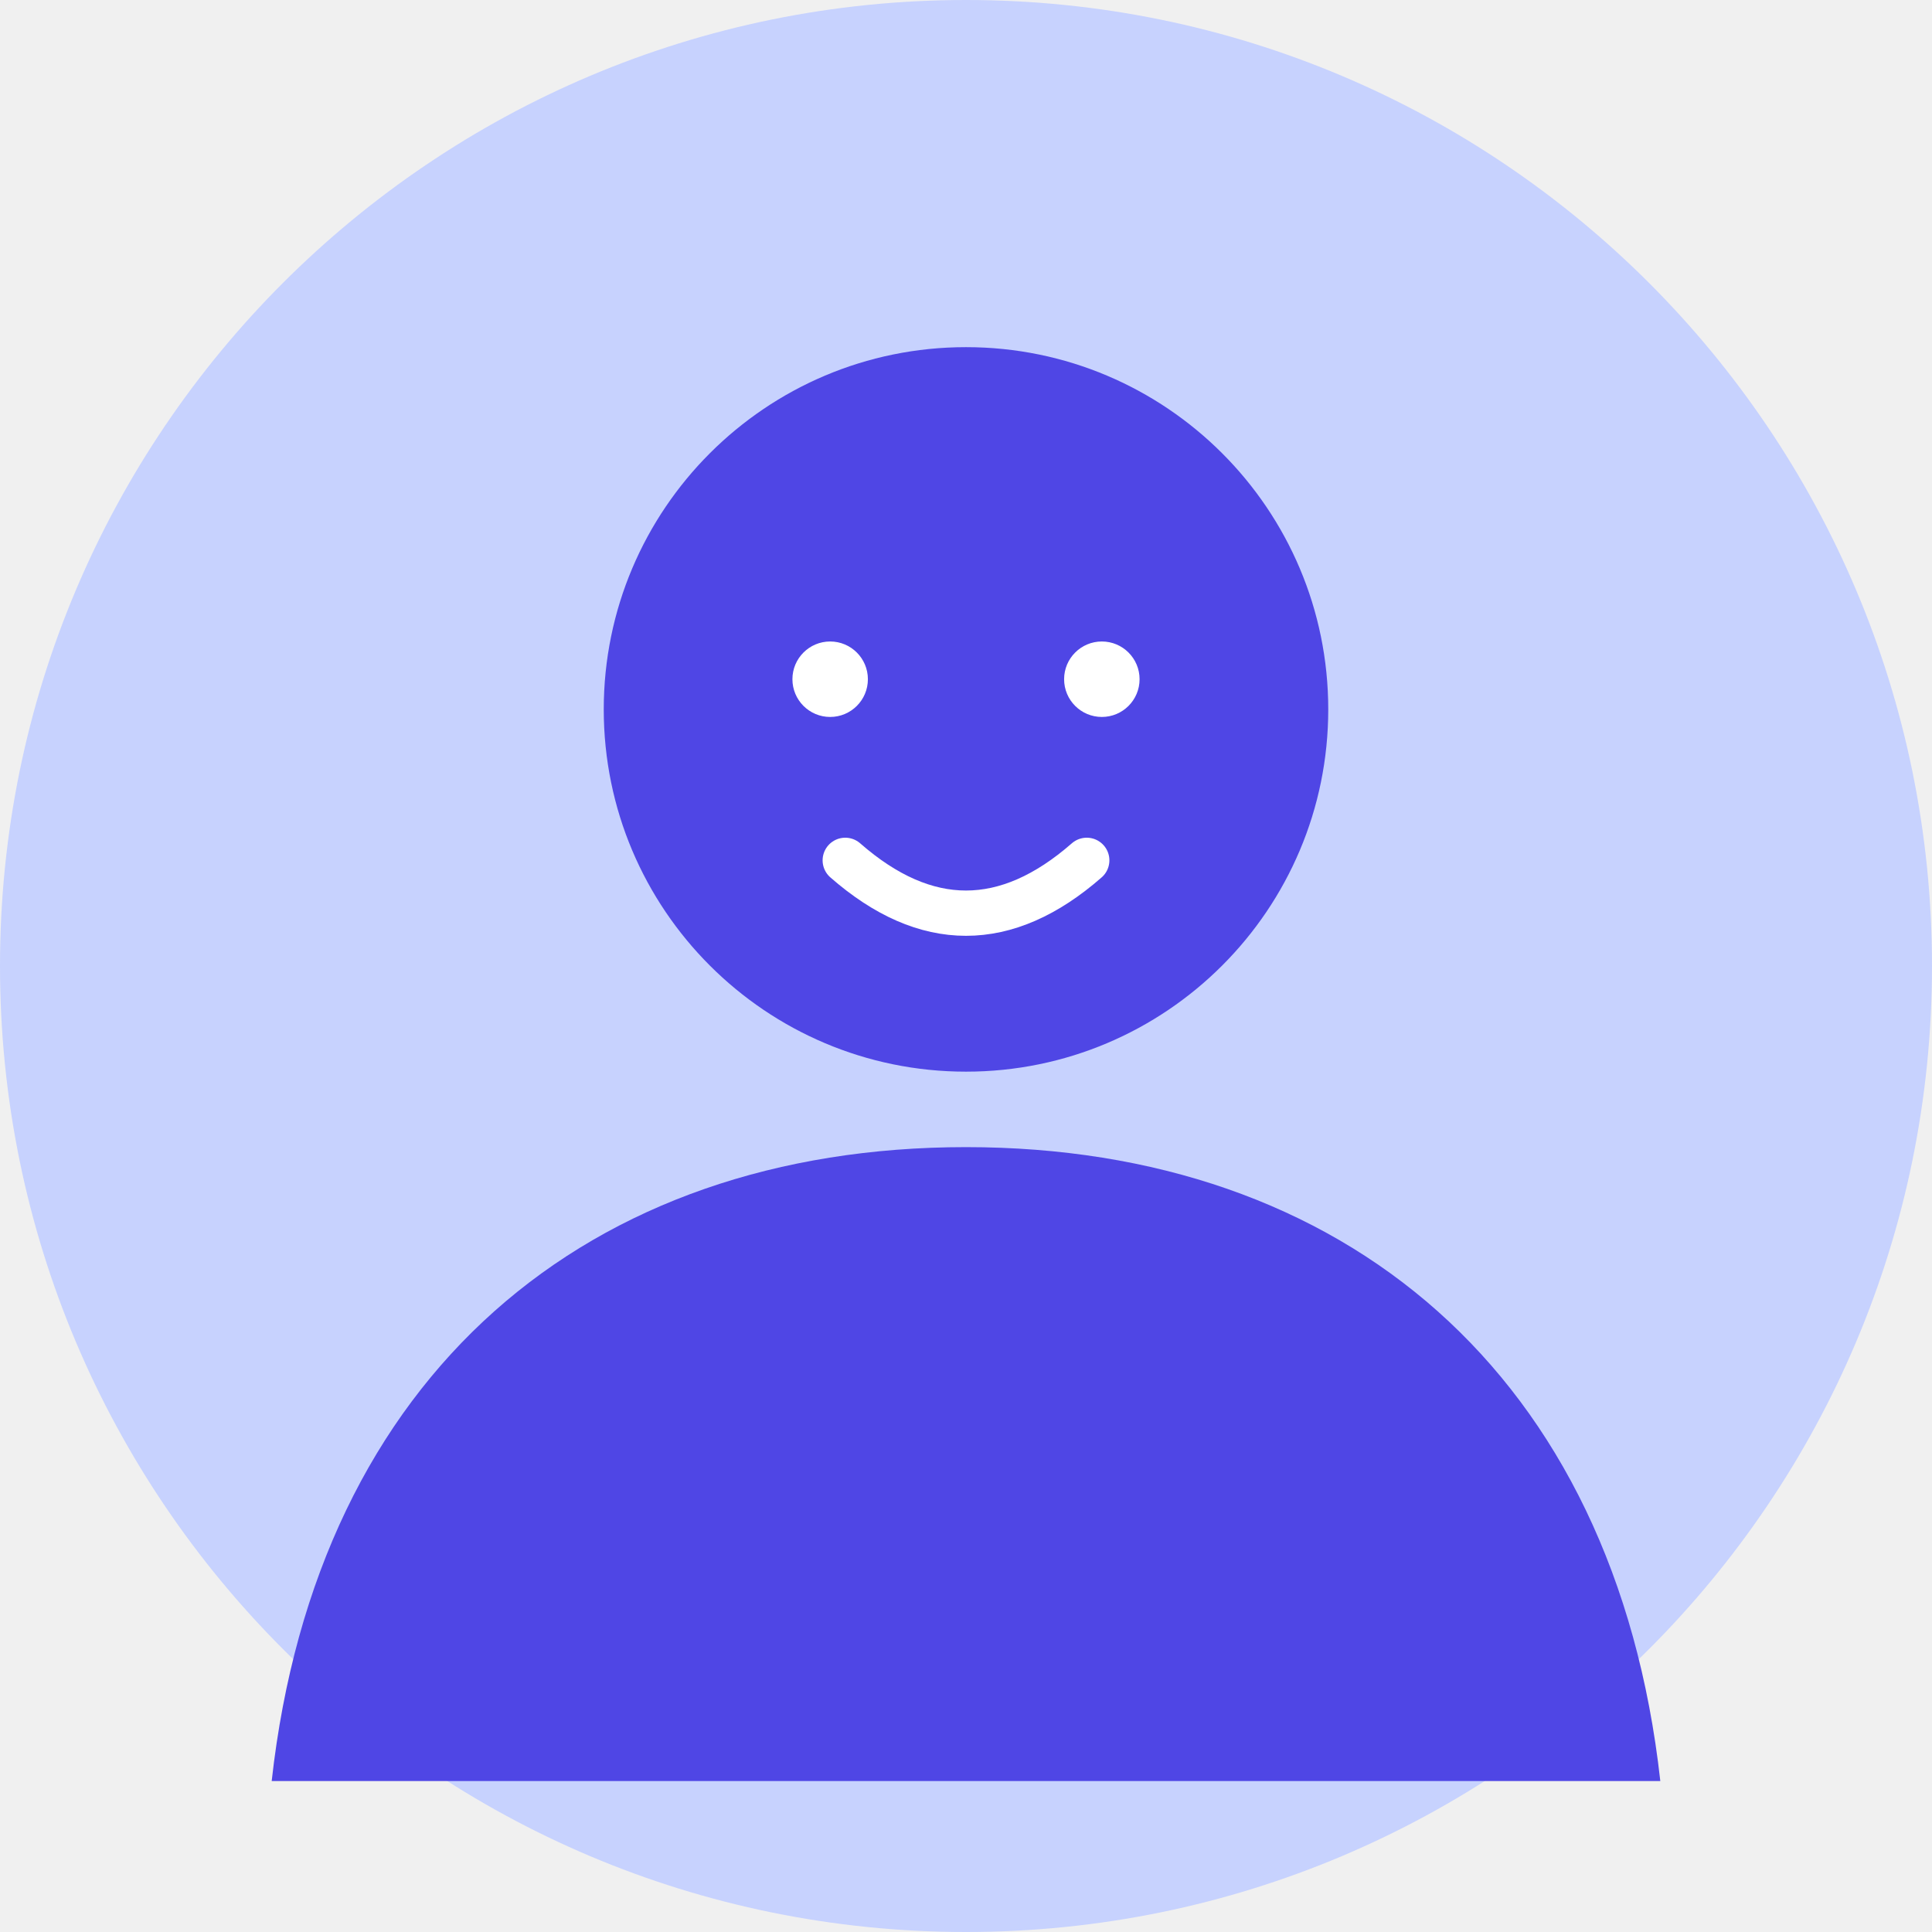
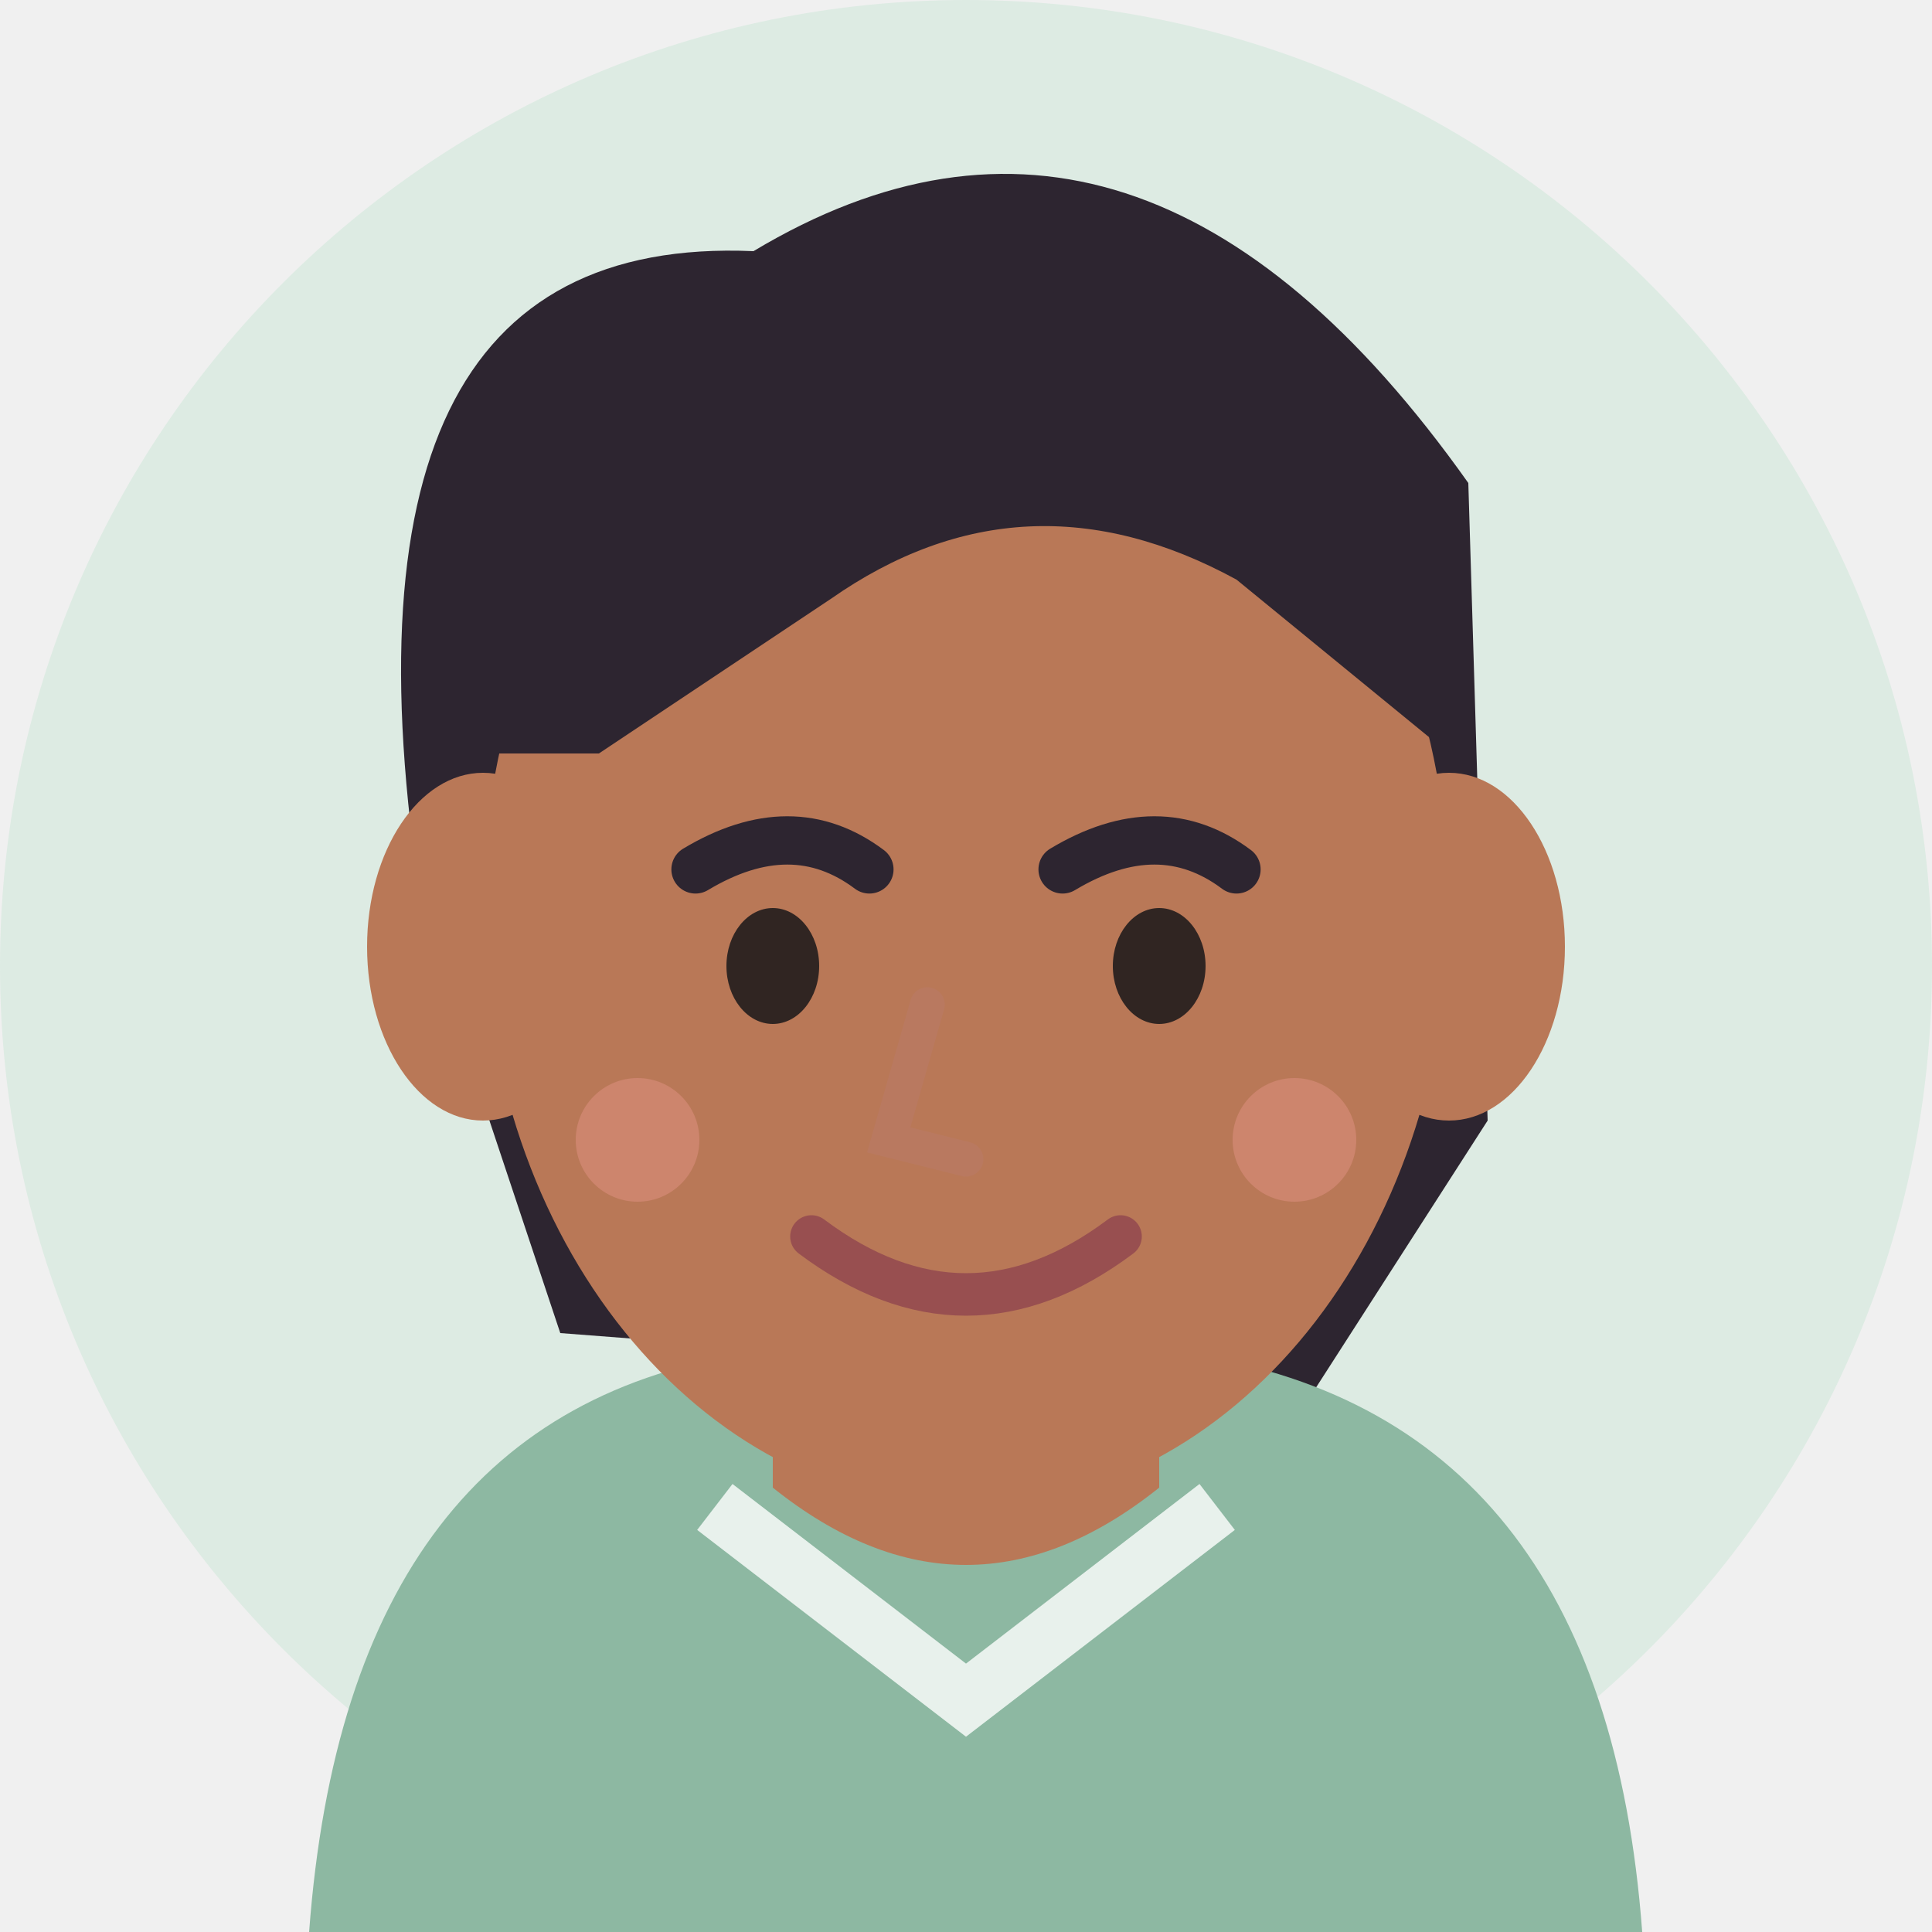
- <svg xmlns="http://www.w3.org/2000/svg" viewBox="0 0 128 128">
-   <rect width="128" height="128" rx="64" fill="#c7d2fe" />
-   <circle cx="64" cy="47" r="24" fill="#4f46e5" />
-   <path d="M18 118c3-27 21-42 46-42s43 15 46 42" fill="#4f46e5" />
-   <circle cx="55" cy="45" r="2.5" fill="white" />
-   <circle cx="73" cy="45" r="2.5" fill="white" />
-   <path d="M56 57q8 7 16 0" fill="none" stroke="white" stroke-width="3" stroke-linecap="round" />
+ <svg xmlns="http://www.w3.org/2000/svg" viewBox="0 0 100 100">
+   <rect width="100" height="100" rx="50" fill="#DDEBE3" />
+   <path d="M22 48 Q16 12 39 13 Q59 1 76 25 L77 58 L68 72 L29 69 Z" fill="#2D2530" />
+   <path d="M16 100 Q18 73 39 70 L61 70 Q83 73 85 100Z" fill="#8DB8A2" />
+   <path d="M40 65 L40 77 Q50 85 60 77 L60 65Z" fill="#B97857" />
+   <ellipse cx="25" cy="49" rx="6" ry="9" fill="#B97857" />
+   <ellipse cx="75" cy="49" rx="6" ry="9" fill="#B97857" />
+   <ellipse cx="50" cy="47" rx="25" ry="31" fill="#B97857" />
+   <path d="M25 39 Q24 14 49 15 Q74 14 75 39 L64 30 Q53 24 43 31 L31 39 Z" fill="#2D2530" />
+   <path d="M36 45 Q41 42 45 45" fill="none" stroke="#2D2530" stroke-width="2.5" stroke-linecap="round" />
+   <path d="M55 45 Q60 42 64 45" fill="none" stroke="#2D2530" stroke-width="2.5" stroke-linecap="round" />
+   <ellipse cx="40" cy="50" rx="2.4" ry="3" fill="#302522" />
+   <ellipse cx="60" cy="50" rx="2.4" ry="3" fill="#302522" />
+   <path d="M48 52 L46 59 L50 60" fill="none" stroke="#B97960" stroke-width="1.8" stroke-linecap="round" />
+   <path d="M42 64 Q50 70 58 64" fill="none" stroke="#984F50" stroke-width="2.2" stroke-linecap="round" />
+   <circle cx="33" cy="59" r="3.2" fill="#E9958C" opacity=".42" />
+   <circle cx="67" cy="59" r="3.2" fill="#E9958C" opacity=".42" />
+   <path d="M37 78 L50 88 L63 78" fill="none" stroke="#FFFFFF" stroke-width="3" opacity=".8" />
</svg>
